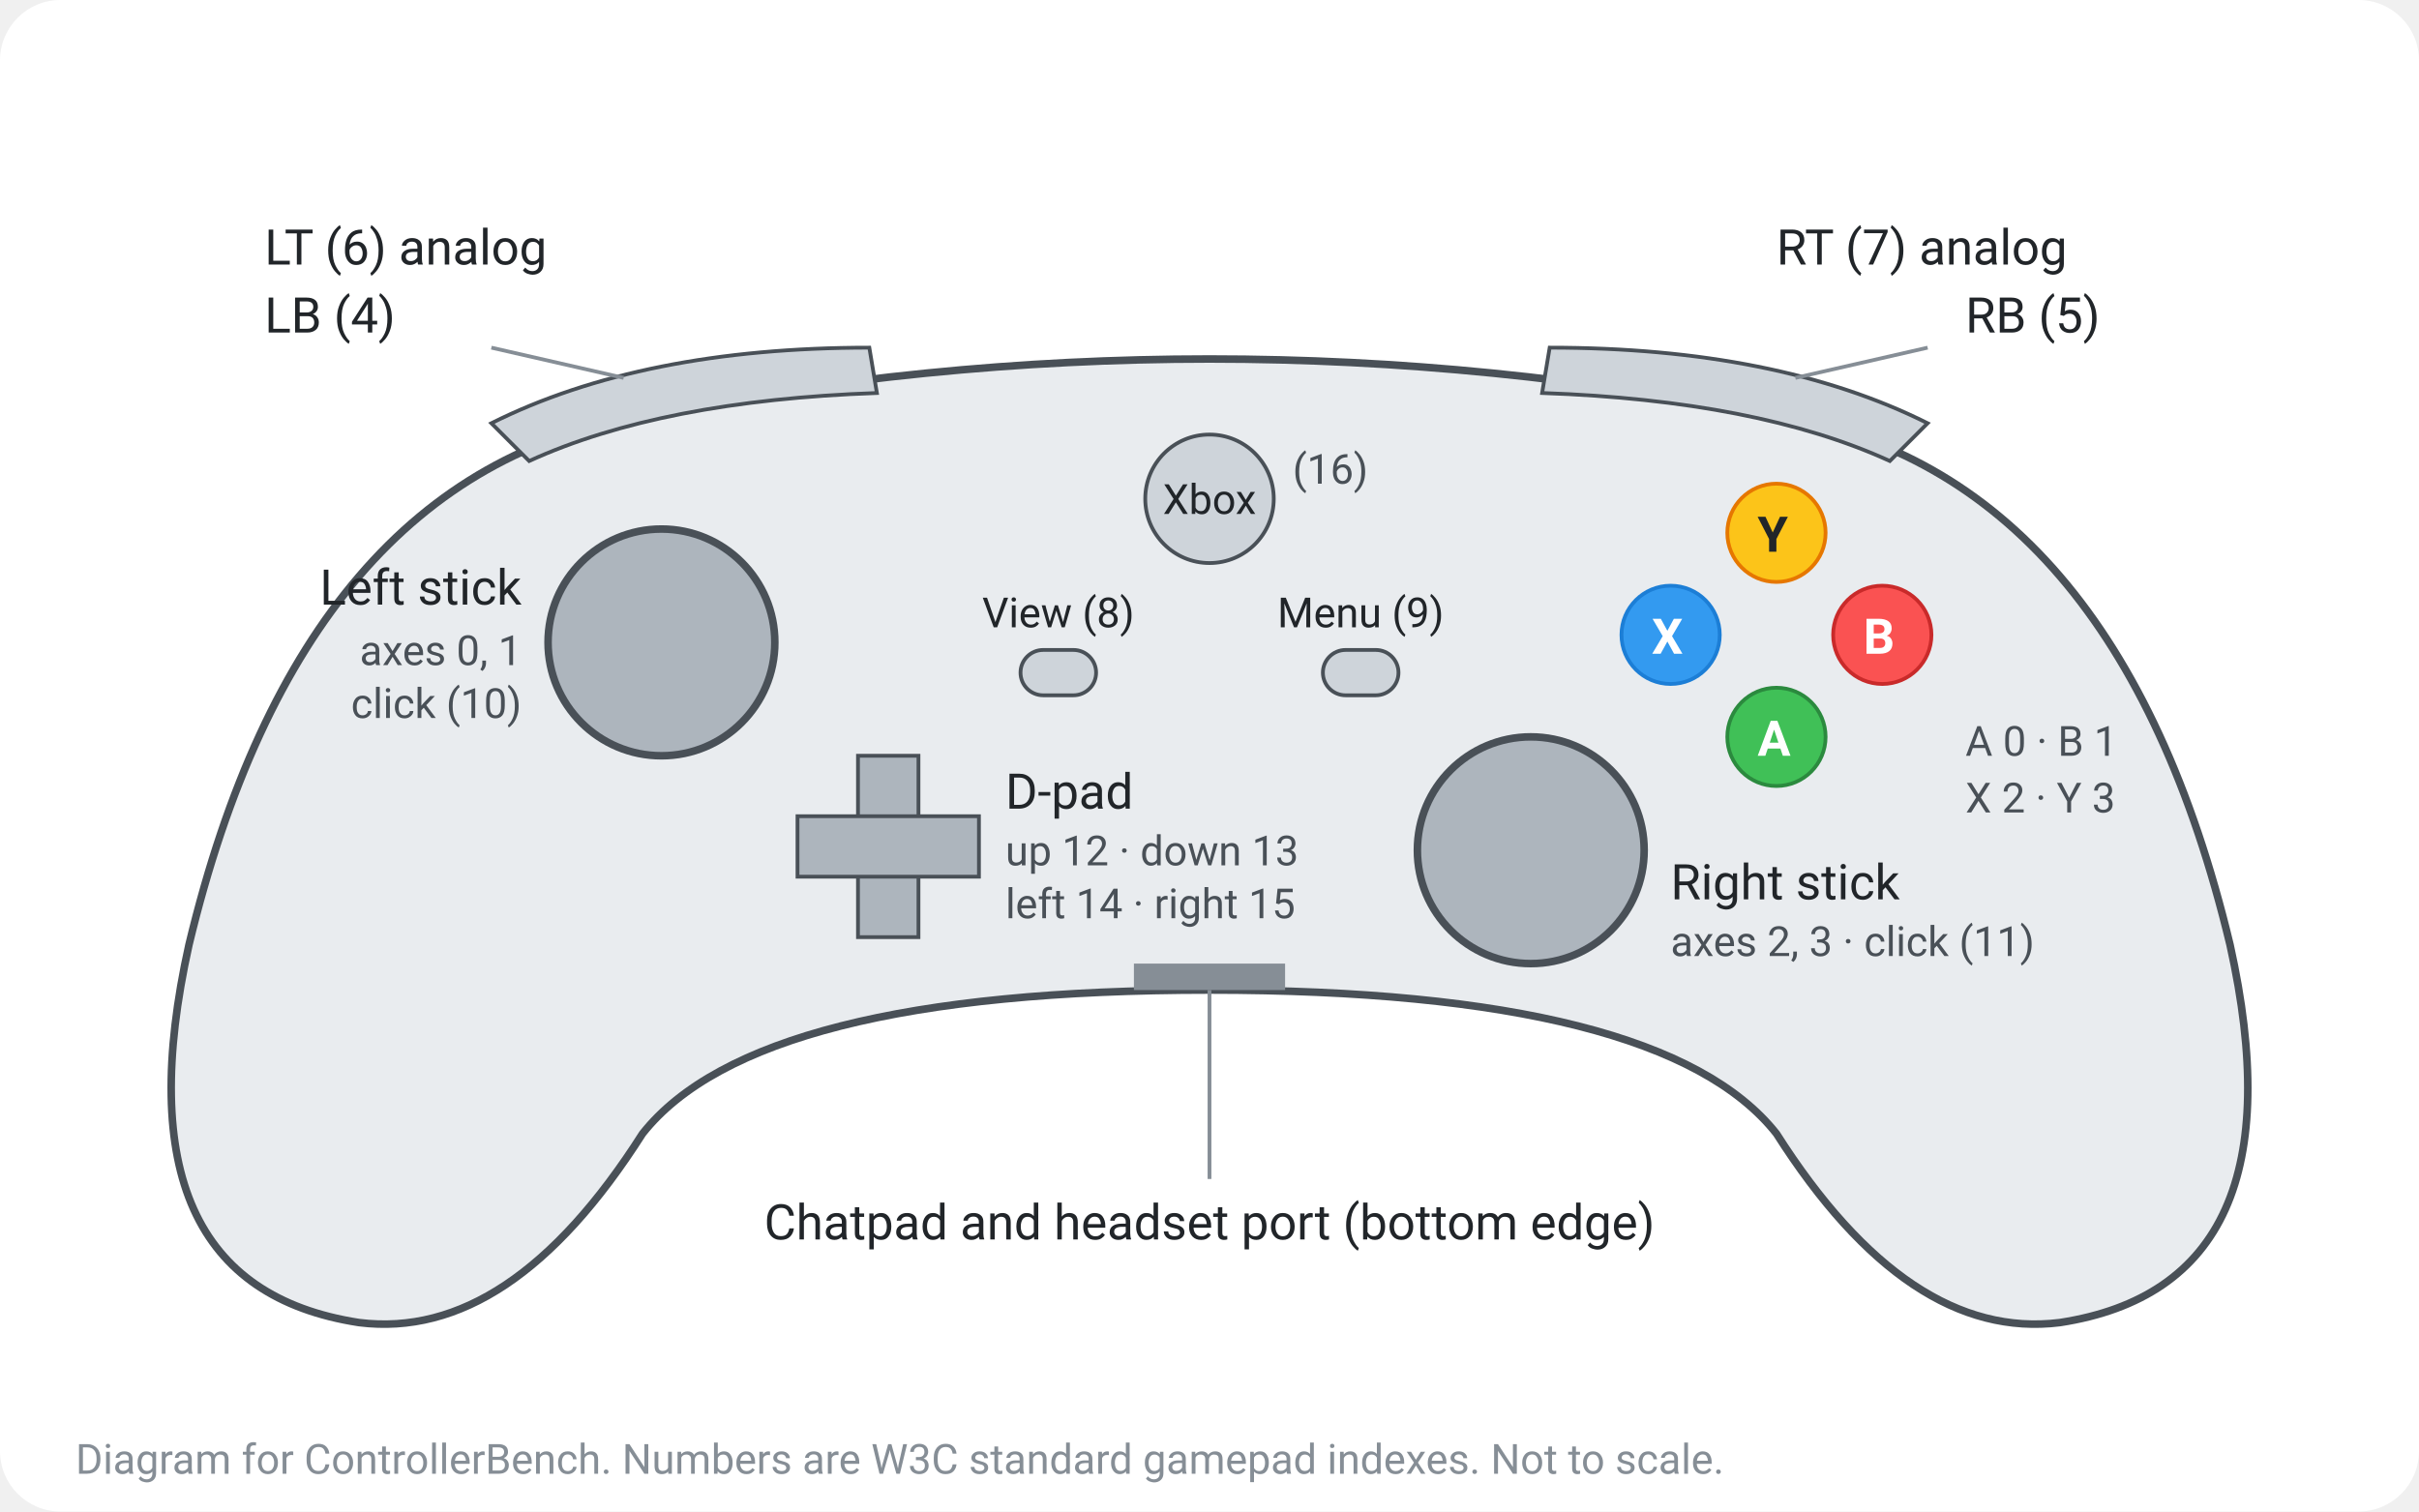
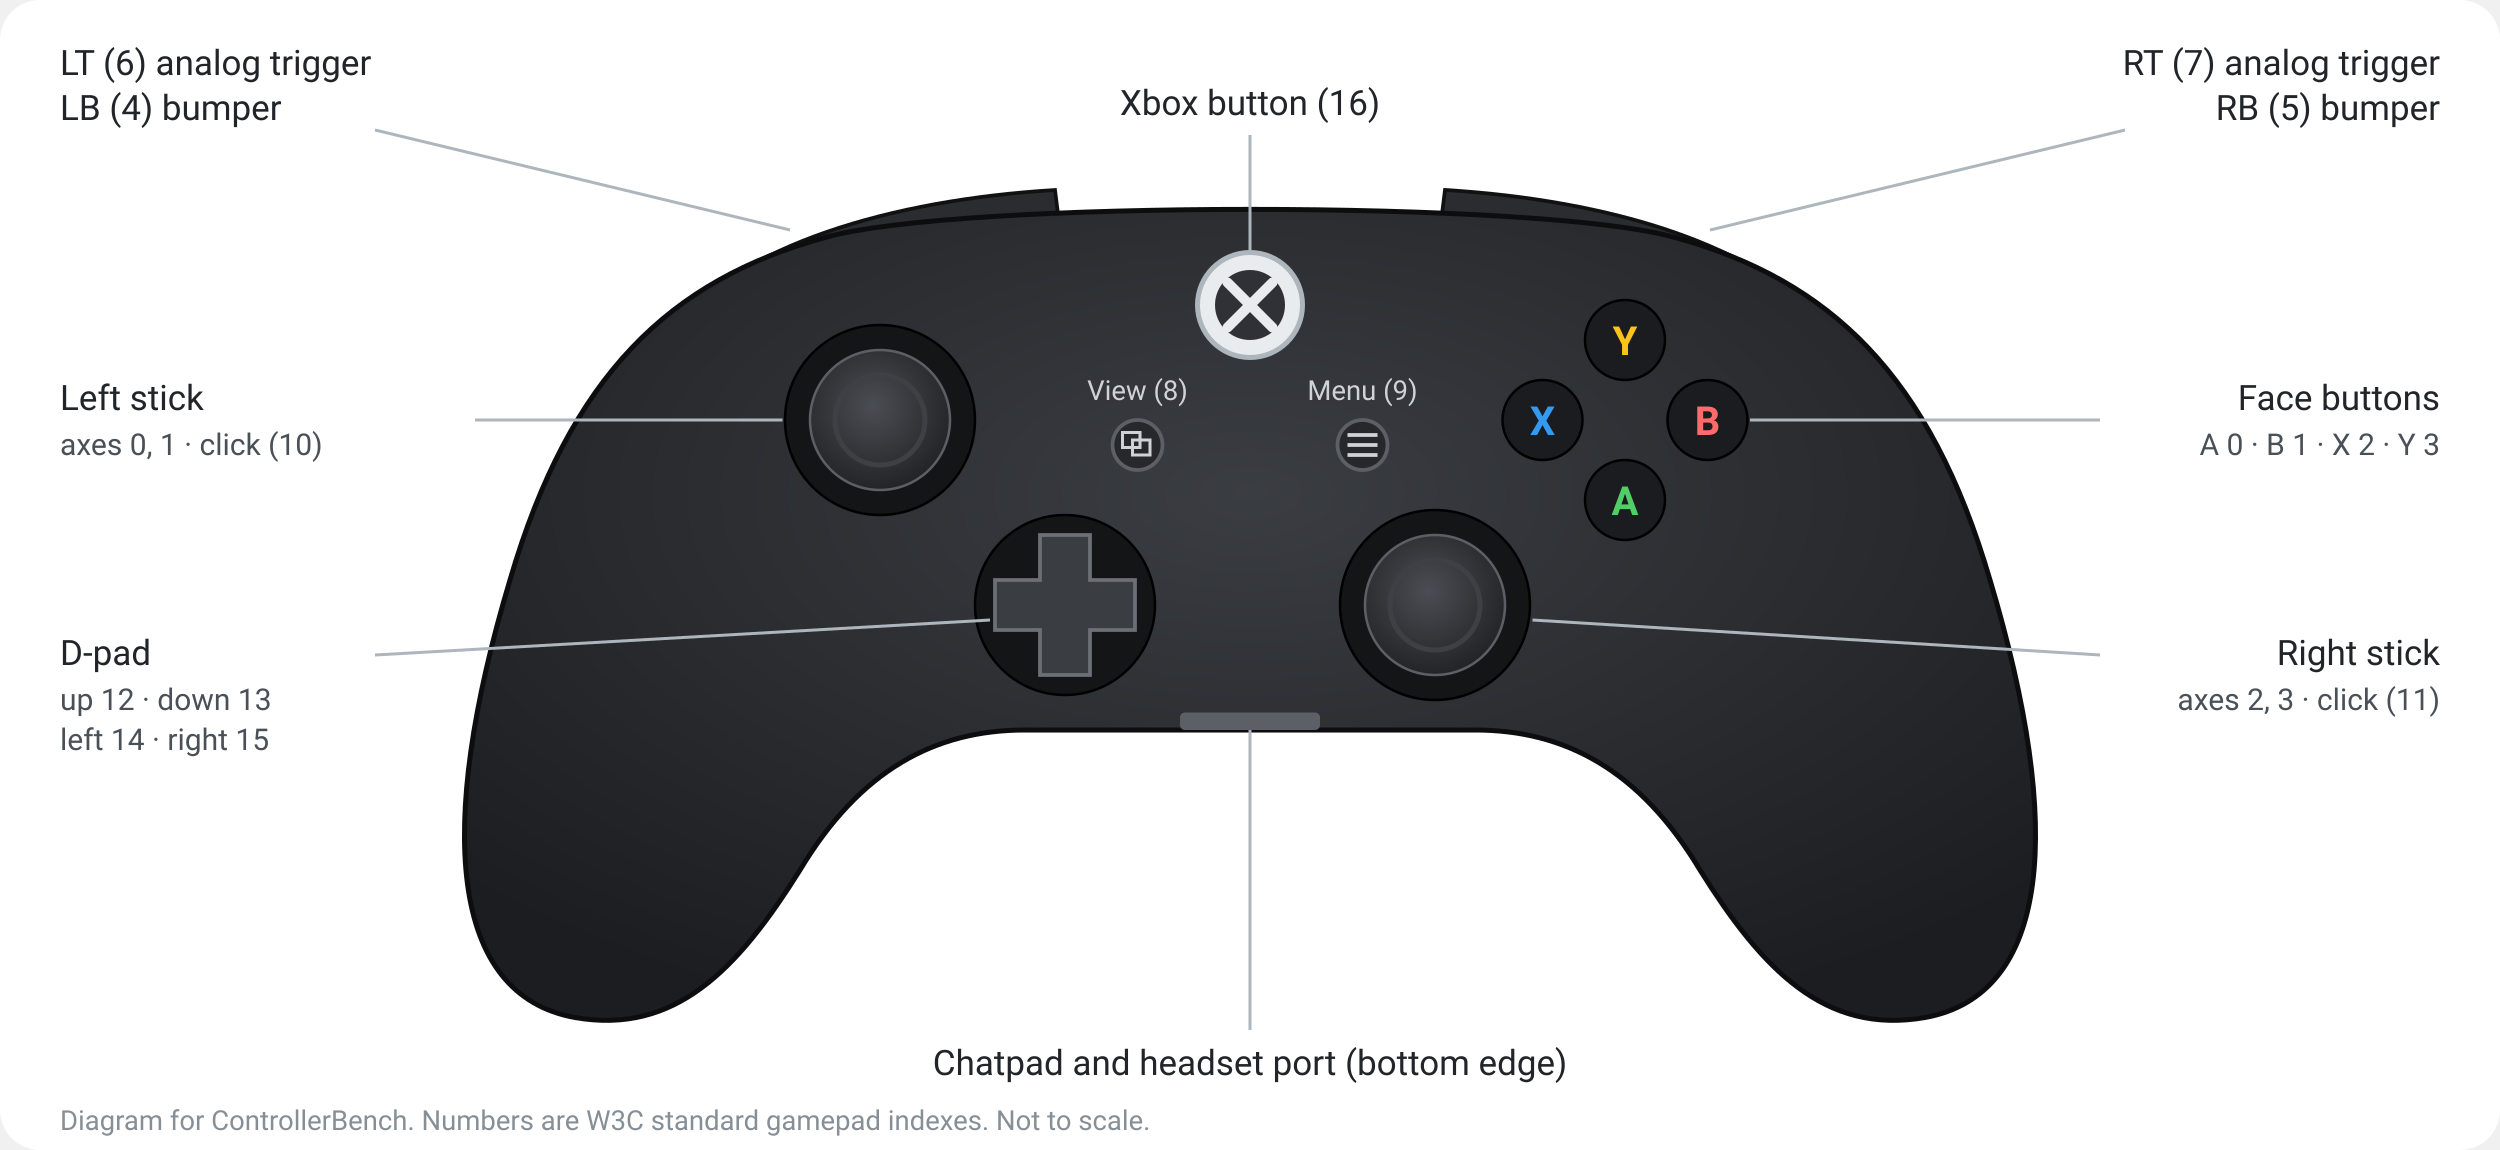
- <svg xmlns="http://www.w3.org/2000/svg" viewBox="0 0 640 400" width="640" height="400" font-family="Segoe UI, Roboto, Arial, sans-serif" font-size="13">
-   <rect width="640" height="400" rx="16" fill="#ffffff" />
-   <path d="M170 110 Q320 80 470 110 Q560 125 590 250 Q610 340 545 350 Q505 355 470 300 Q440 262 320 262 Q200 262 170 300 Q135 355 95 350 Q30 340 50 250 Q80 125 170 110 Z" fill="#e9ecef" stroke="#495057" stroke-width="2" />
-   <path d="M130 112 Q170 92 230 92 L232 104 Q175 106 140 122 Z" fill="#ced4da" stroke="#495057" />
-   <path d="M510 112 Q470 92 410 92 L408 104 Q465 106 500 122 Z" fill="#ced4da" stroke="#495057" />
-   <text x="70" y="70" fill="#212529">LT (6) analog</text>
-   <text x="70" y="88" fill="#212529">LB (4)</text>
-   <text x="470" y="70" fill="#212529">RT (7) analog</text>
-   <text x="520" y="88" fill="#212529">RB (5)</text>
-   <line x1="130" y1="92" x2="165" y2="100" stroke="#868e96" />
-   <line x1="510" y1="92" x2="475" y2="100" stroke="#868e96" />
-   <circle cx="175" cy="170" r="30" fill="#adb5bd" stroke="#495057" stroke-width="2" />
-   <text x="138" y="160" fill="#212529" text-anchor="end">Left stick</text>
-   <text x="138" y="176" fill="#495057" font-size="11" text-anchor="end">axes 0, 1</text>
-   <text x="138" y="190" fill="#495057" font-size="11" text-anchor="end">click (10)</text>
-   <rect x="227" y="200" width="16" height="48" fill="#adb5bd" stroke="#495057" />
-   <rect x="211" y="216" width="48" height="16" fill="#adb5bd" stroke="#495057" />
-   <text x="266" y="214" fill="#212529">D-pad</text>
-   <text x="266" y="229" fill="#495057" font-size="11">up 12 · down 13</text>
-   <text x="266" y="243" fill="#495057" font-size="11">left 14 · right 15</text>
-   <circle cx="405" cy="225" r="30" fill="#adb5bd" stroke="#495057" stroke-width="2" />
-   <text x="442" y="238" fill="#212529">Right stick</text>
-   <text x="442" y="253" fill="#495057" font-size="11">axes 2, 3 · click (11)</text>
-   <circle cx="470" cy="195" r="13" fill="#40c057" stroke="#2b8a3e" />
-   <text x="465" y="200" fill="#fff" font-weight="700">A</text>
-   <circle cx="498" cy="168" r="13" fill="#fa5252" stroke="#c92a2a" />
-   <text x="493" y="173" fill="#fff" font-weight="700">B</text>
-   <circle cx="442" cy="168" r="13" fill="#339af0" stroke="#1c7ed6" />
-   <text x="437" y="173" fill="#fff" font-weight="700">X</text>
-   <circle cx="470" cy="141" r="13" fill="#fcc419" stroke="#e67700" />
-   <text x="465" y="146" fill="#212529" font-weight="700">Y</text>
-   <text x="520" y="200" fill="#495057" font-size="11">A 0 · B 1</text>
-   <text x="520" y="215" fill="#495057" font-size="11">X 2 · Y 3</text>
-   <circle cx="320" cy="132" r="17" fill="#ced4da" stroke="#495057" />
-   <text x="320" y="136" fill="#212529" font-size="11" text-anchor="middle">Xbox</text>
-   <rect x="270" y="172" width="20" height="12" rx="6" fill="#ced4da" stroke="#495057" />
-   <rect x="350" y="172" width="20" height="12" rx="6" fill="#ced4da" stroke="#495057" />
-   <text x="280" y="166" fill="#212529" font-size="11" text-anchor="middle">View (8)</text>
-   <text x="360" y="166" fill="#212529" font-size="11" text-anchor="middle">Menu (9)</text>
-   <text x="342" y="128" fill="#495057" font-size="11">(16)</text>
-   <rect x="300" y="255" width="40" height="7" fill="#868e96" />
-   <line x1="320" y1="262" x2="320" y2="312" stroke="#868e96" />
-   <text x="320" y="328" fill="#212529" text-anchor="middle">Chatpad and headset port (bottom edge)</text>
-   <text x="20" y="390" fill="#868e96" font-size="11">Diagram for ControllerBench. Numbers are W3C standard gamepad indexes. Not to scale.</text>
+ <svg xmlns="http://www.w3.org/2000/svg" viewBox="0 0 1000 460" width="1000" height="460" font-family="Segoe UI, Roboto, Arial, sans-serif" font-size="14">
+   <defs>
+     <radialGradient id="body" cx="50%" cy="35%" r="70%">
+       <stop offset="0" stop-color="#3a3d42" />
+       <stop offset="1" stop-color="#1c1d20" />
+     </radialGradient>
+     <radialGradient id="cap" cx="45%" cy="40%" r="60%">
+       <stop offset="0" stop-color="#4a4d53" />
+       <stop offset="1" stop-color="#232427" />
+     </radialGradient>
+   </defs>
+   <rect width="1000" height="460" rx="16" fill="#ffffff" />
+   <g transform="translate(120,0)">
+     <path d="M148 132 C176 98 236 80 302 76 L304 92 C244 96 192 112 162 140 Z" fill="#2a2c30" stroke="#111" stroke-width="1.5" />
+     <path d="M612 132 C584 98 524 80 458 76 L456 92 C516 96 568 112 598 140 Z" fill="#2a2c30" stroke="#111" stroke-width="1.5" />
+     <path d="M210 95 C262 80 498 80 550 95 C612 112 652 150 676 232 C706 332 700 398 650 407 C610 414 585 388 560 348 C536 308 506 292 470 292 L290 292 C254 292 224 308 200 348 C175 388 150 414 110 407 C60 398 54 332 84 232 C108 150 148 112 210 95 Z" fill="url(#body)" stroke="#0d0d0f" stroke-width="2" />
+     <circle cx="380" cy="122" r="21" fill="#e9ecef" stroke="#adb5bd" stroke-width="2" />
+     <circle cx="380" cy="122" r="14" fill="#2f3136" />
+     <path d="M371 113 L389 131 M389 113 L371 131" stroke="#e9ecef" stroke-width="4" stroke-linecap="round" />
+     <circle cx="335" cy="178" r="10" fill="#26282c" stroke="#5c6066" stroke-width="1.5" />
+     <rect x="329" y="173" width="7" height="6" fill="none" stroke="#cfd3d8" stroke-width="1.2" />
+     <rect x="333" y="176" width="7" height="6" fill="none" stroke="#cfd3d8" stroke-width="1.2" />
+     <circle cx="425" cy="178" r="10" fill="#26282c" stroke="#5c6066" stroke-width="1.5" />
+     <path d="M419 174 H431 M419 178 H431 M419 182 H431" stroke="#cfd3d8" stroke-width="1.5" />
+     <text x="335" y="160" fill="#cfd3d8" font-size="11" text-anchor="middle">View (8)</text>
+     <text x="425" y="160" fill="#cfd3d8" font-size="11" text-anchor="middle">Menu (9)</text>
+     <circle cx="232" cy="168" r="38" fill="#141517" stroke="#000" />
+     <circle cx="232" cy="168" r="28" fill="url(#cap)" stroke="#5c6066" />
+     <circle cx="232" cy="168" r="18" fill="none" stroke="#3d4045" stroke-width="2" />
+     <circle cx="306" cy="242" r="36" fill="#141517" stroke="#000" />
+     <path d="M296 214 H316 V232 H334 V252 H316 V270 H296 V252 H278 V232 H296 Z" fill="#3a3d42" stroke="#6c7076" stroke-width="1.5" />
+     <circle cx="454" cy="242" r="38" fill="#141517" stroke="#000" />
+     <circle cx="454" cy="242" r="28" fill="url(#cap)" stroke="#5c6066" />
+     <circle cx="454" cy="242" r="18" fill="none" stroke="#3d4045" stroke-width="2" />
+     <circle cx="530" cy="136" r="16" fill="#1b1c1f" stroke="#000" />
+     <text x="530" y="142" fill="#fcc419" font-weight="700" text-anchor="middle" font-size="16">Y</text>
+     <circle cx="497" cy="168" r="16" fill="#1b1c1f" stroke="#000" />
+     <text x="497" y="174" fill="#339af0" font-weight="700" text-anchor="middle" font-size="16">X</text>
+     <circle cx="563" cy="168" r="16" fill="#1b1c1f" stroke="#000" />
+     <text x="563" y="174" fill="#ff6b6b" font-weight="700" text-anchor="middle" font-size="16">B</text>
+     <circle cx="530" cy="200" r="16" fill="#1b1c1f" stroke="#000" />
+     <text x="530" y="206" fill="#51cf66" font-weight="700" text-anchor="middle" font-size="16">A</text>
+     <rect x="352" y="285" width="56" height="7" rx="2" fill="#5c6066" />
+   </g>
+   <g stroke="#adb5bd" stroke-width="1.2" fill="none">
+     <path d="M150 52 L316 92" />
+     <path d="M850 52 L684 92" />
+     <path d="M500 54 L500 100" />
+     <path d="M190 168 L313 168" />
+     <path d="M150 262 L396 248" />
+     <path d="M840 262 L613 248" />
+     <path d="M840 168 L700 168" />
+     <path d="M500 292 L500 412" />
+   </g>
+   <g fill="#212529">
+     <text x="24" y="30">LT (6) analog trigger</text>
+     <text x="24" y="48">LB (4) bumper</text>
+     <text x="976" y="30" text-anchor="end">RT (7) analog trigger</text>
+     <text x="976" y="48" text-anchor="end">RB (5) bumper</text>
+     <text x="500" y="46" text-anchor="middle">Xbox button (16)</text>
+     <text x="24" y="164">Left stick</text>
+     <text x="24" y="182" fill="#495057" font-size="12">axes 0, 1 · click (10)</text>
+     <text x="24" y="266">D-pad</text>
+     <text x="24" y="284" fill="#495057" font-size="12">up 12 · down 13</text>
+     <text x="24" y="300" fill="#495057" font-size="12">left 14 · right 15</text>
+     <text x="976" y="164" text-anchor="end">Face buttons</text>
+     <text x="976" y="182" fill="#495057" font-size="12" text-anchor="end">A 0 · B 1 · X 2 · Y 3</text>
+     <text x="976" y="266" text-anchor="end">Right stick</text>
+     <text x="976" y="284" fill="#495057" font-size="12" text-anchor="end">axes 2, 3 · click (11)</text>
+     <text x="500" y="430" text-anchor="middle">Chatpad and headset port (bottom edge)</text>
+   </g>
+   <text x="24" y="452" fill="#868e96" font-size="11">Diagram for ControllerBench. Numbers are W3C standard gamepad indexes. Not to scale.</text>
</svg>
